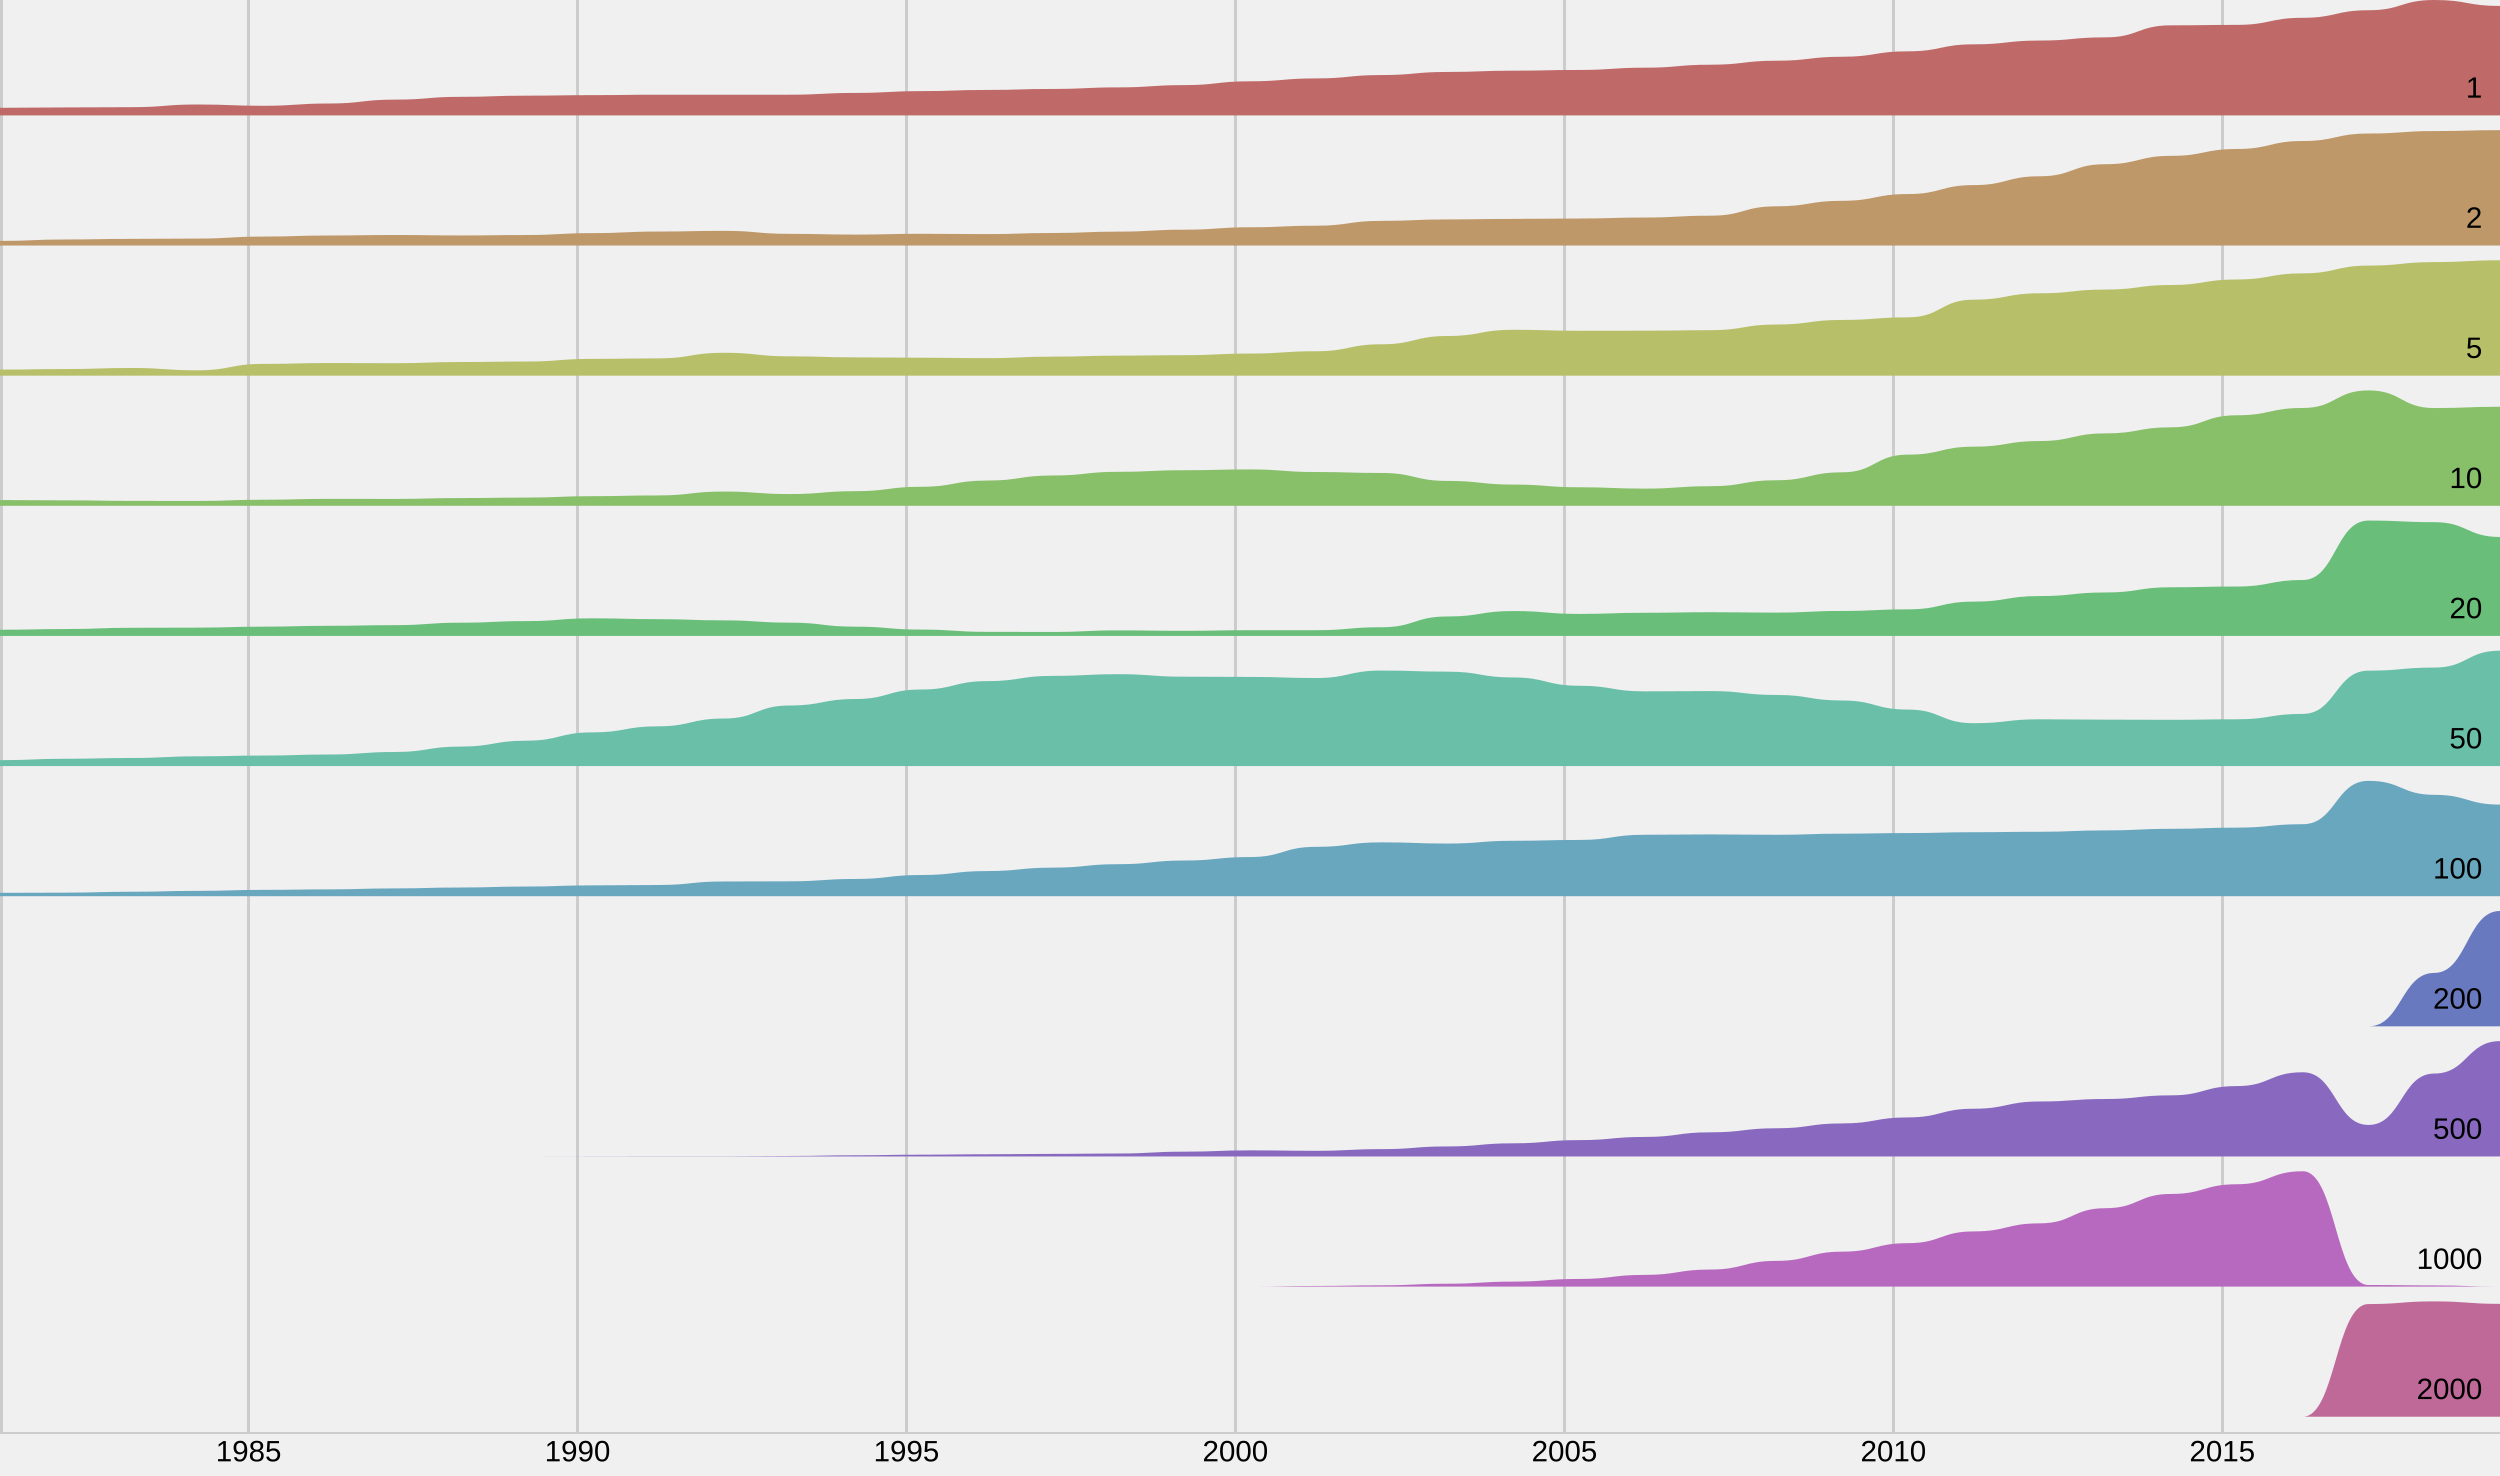
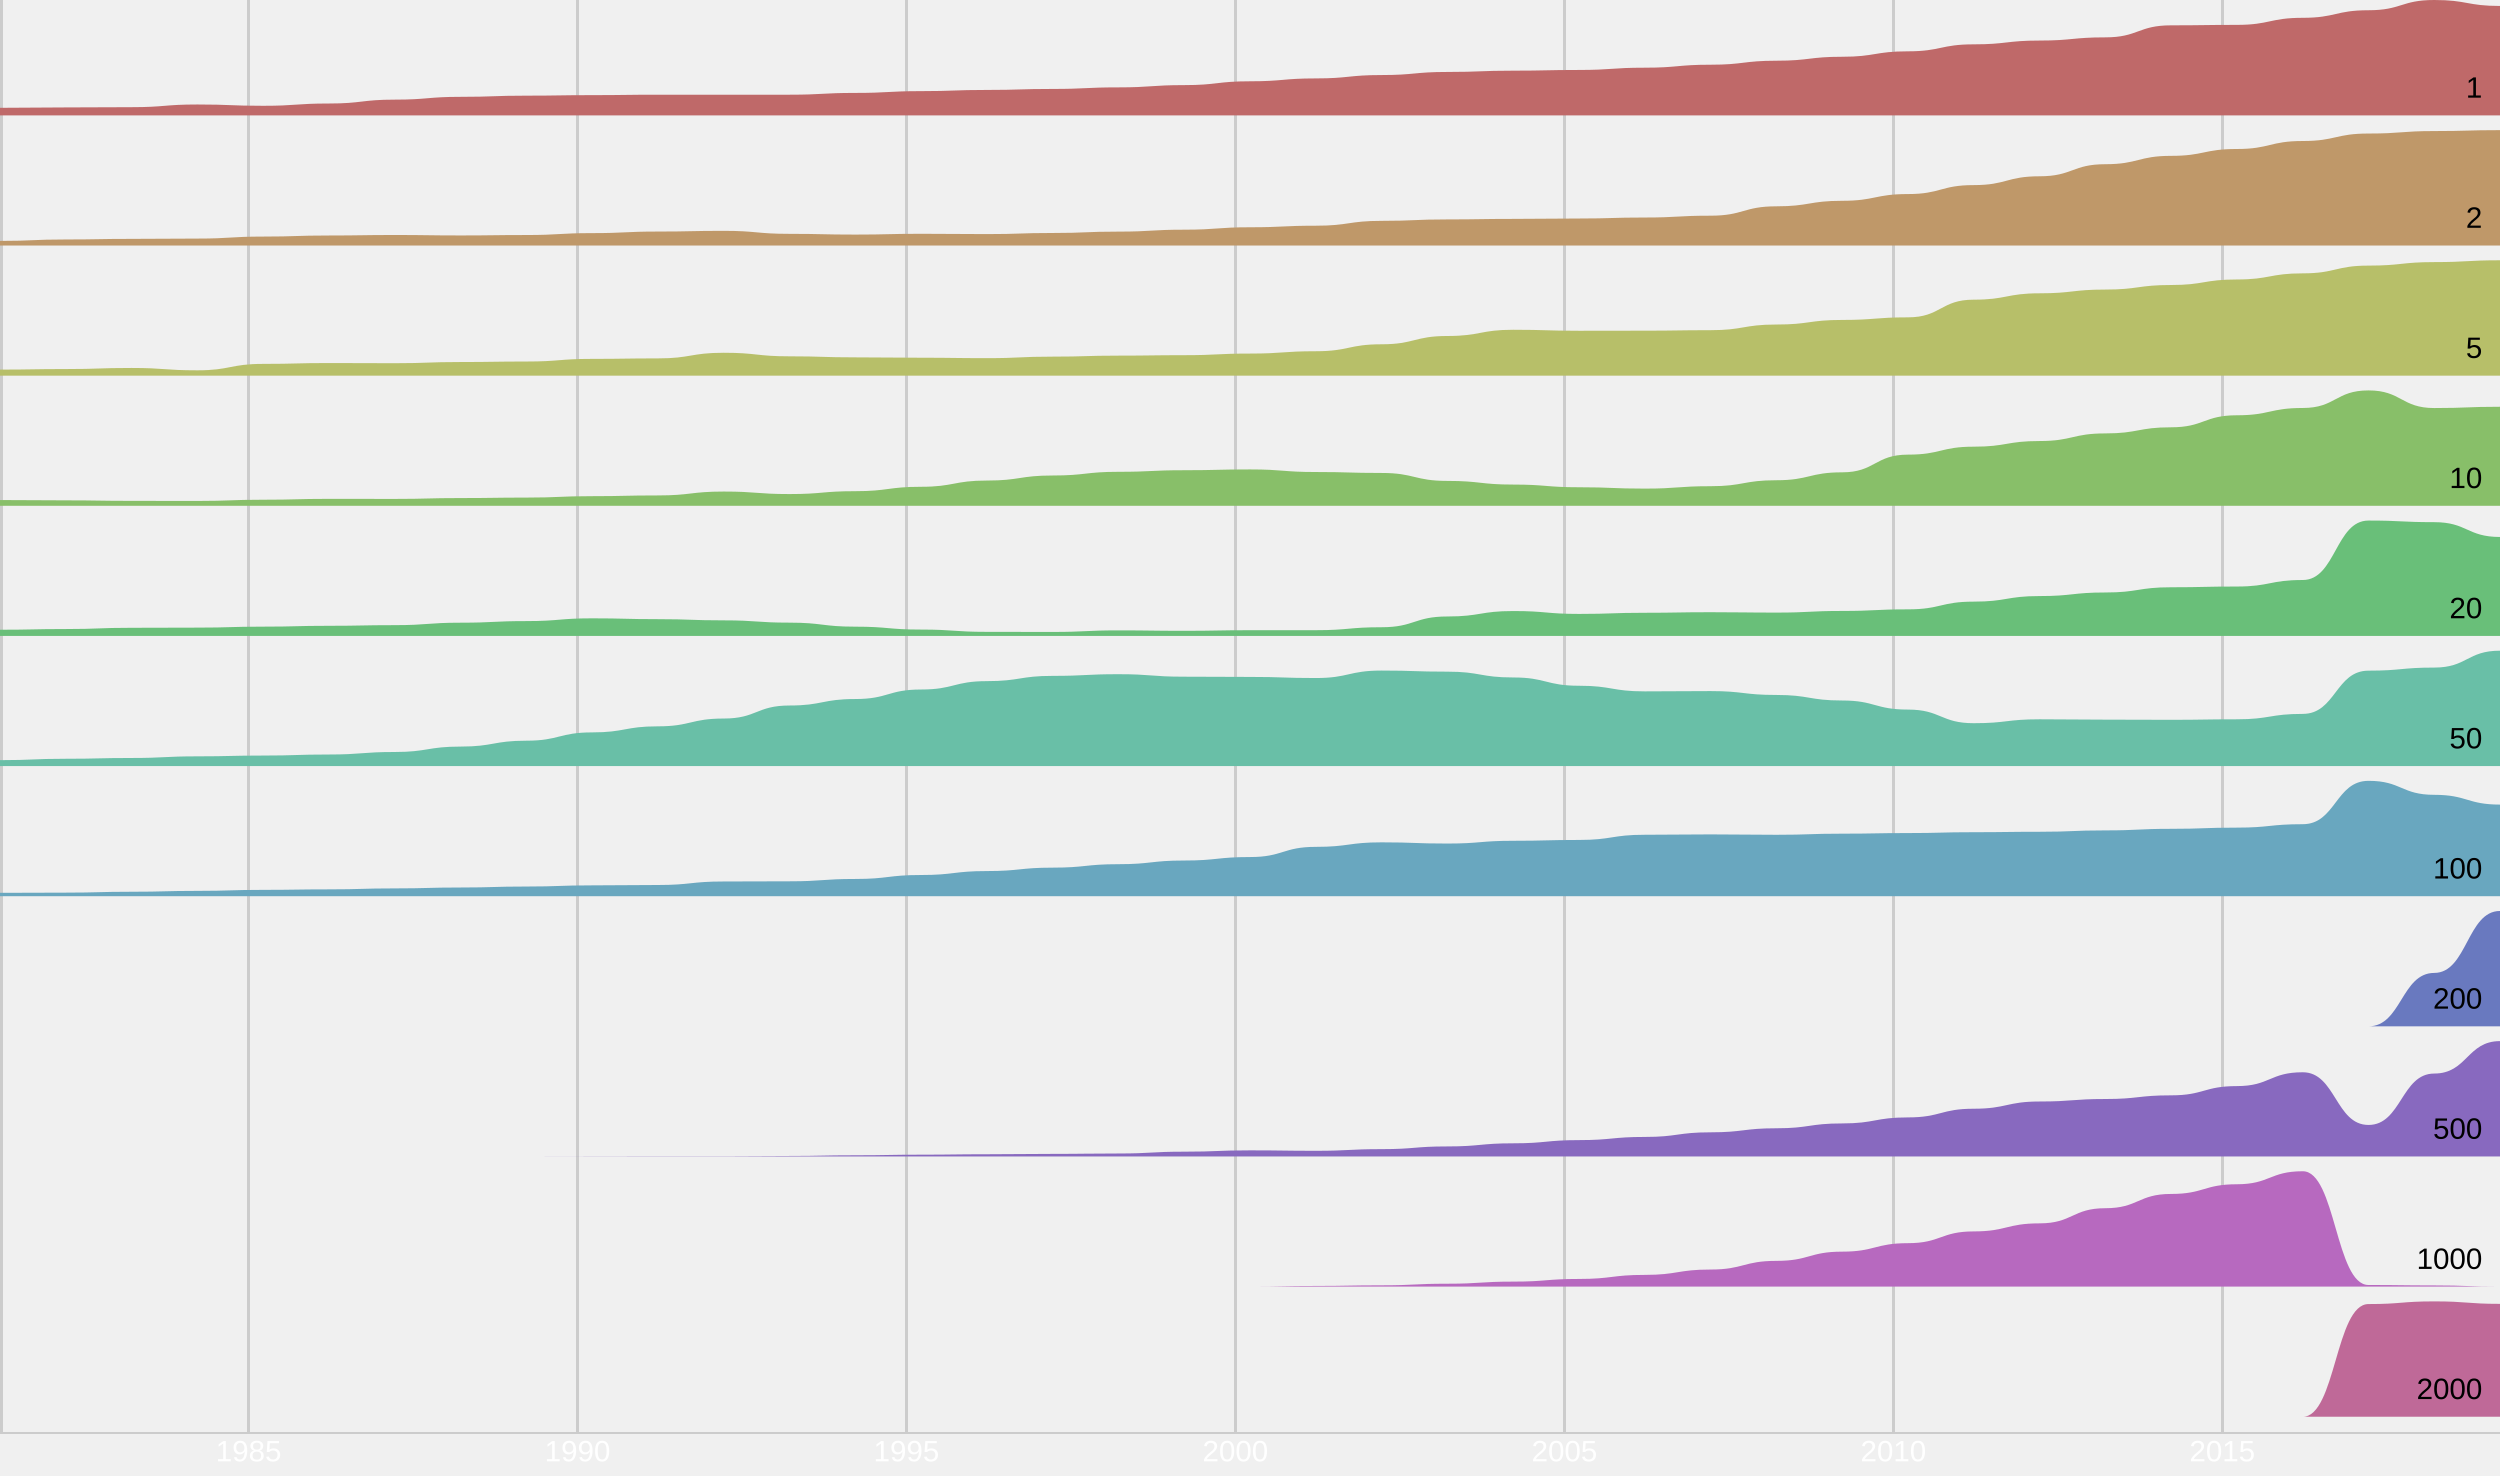
<svg xmlns="http://www.w3.org/2000/svg" width="847" height="500">
  <g class="x axis" transform="translate(0,485)" fill="none" font-size="10" font-family="sans-serif" text-anchor="middle" style="stroke-width: 1px; font-size: 10px; font-family: Arial, Helvetica;">
-     <path class="domain" stroke="#000" d="M0.5,-485V0.5H847.5V-485" style="shape-rendering: crispedges; fill: none; stroke: rgb(204, 204, 204);" />
+     <path class="domain" stroke="#fff" d="M0.5,-485V0.5H847.5V-485" style="shape-rendering: crispedges; fill: none; stroke: rgb(204, 204, 204);" />
    <g class="tick" opacity="1" transform="translate(84.22966,0)">
-       <line stroke="#000" y2="-485" style="shape-rendering: crispedges; fill: none; stroke: rgb(204, 204, 204);" />
-       <text fill="#000" y="3" dy="0.71em">1985</text>
+       <line stroke="#fff" y2="-485" style="shape-rendering: crispedges; fill: none; stroke: rgb(204, 204, 204);" />
+       <text fill="#fff" y="3" dy="0.71em">1985</text>
    </g>
    <g class="tick" opacity="1" transform="translate(195.6658,0)">
-       <line stroke="#000" y2="-485" style="shape-rendering: crispedges; fill: none; stroke: rgb(204, 204, 204);" />
-       <text fill="#000" y="3" dy="0.71em">1990</text>
+       <line stroke="#fff" y2="-485" style="shape-rendering: crispedges; fill: none; stroke: rgb(204, 204, 204);" />
+       <text fill="#fff" y="3" dy="0.71em">1990</text>
    </g>
    <g class="tick" opacity="1" transform="translate(307.1019,0)">
-       <line stroke="#000" y2="-485" style="shape-rendering: crispedges; fill: none; stroke: rgb(204, 204, 204);" />
-       <text fill="#000" y="3" dy="0.71em">1995</text>
+       <line stroke="#fff" y2="-485" style="shape-rendering: crispedges; fill: none; stroke: rgb(204, 204, 204);" />
+       <text fill="#fff" y="3" dy="0.71em">1995</text>
    </g>
    <g class="tick" opacity="1" transform="translate(418.538,0)">
-       <line stroke="#000" y2="-485" style="shape-rendering: crispedges; fill: none; stroke: rgb(204, 204, 204);" />
-       <text fill="#000" y="3" dy="0.71em">2000</text>
+       <line stroke="#fff" y2="-485" style="shape-rendering: crispedges; fill: none; stroke: rgb(204, 204, 204);" />
+       <text fill="#fff" y="3" dy="0.71em">2000</text>
    </g>
    <g class="tick" opacity="1" transform="translate(530.0352,0)">
-       <line stroke="#000" y2="-485" style="shape-rendering: crispedges; fill: none; stroke: rgb(204, 204, 204);" />
-       <text fill="#000" y="3" dy="0.71em">2005</text>
+       <line stroke="#fff" y2="-485" style="shape-rendering: crispedges; fill: none; stroke: rgb(204, 204, 204);" />
+       <text fill="#fff" y="3" dy="0.71em">2005</text>
    </g>
    <g class="tick" opacity="1" transform="translate(641.4713,0)">
-       <line stroke="#000" y2="-485" style="shape-rendering: crispedges; fill: none; stroke: rgb(204, 204, 204);" />
-       <text fill="#000" y="3" dy="0.71em">2010</text>
+       <line stroke="#fff" y2="-485" style="shape-rendering: crispedges; fill: none; stroke: rgb(204, 204, 204);" />
+       <text fill="#fff" y="3" dy="0.71em">2010</text>
    </g>
    <g class="tick" opacity="1" transform="translate(752.9075,0)">
-       <line stroke="#000" y2="-485" style="shape-rendering: crispedges; fill: none; stroke: rgb(204, 204, 204);" />
-       <text fill="#000" y="3" dy="0.71em">2015</text>
+       <line stroke="#fff" y2="-485" style="shape-rendering: crispedges; fill: none; stroke: rgb(204, 204, 204);" />
+       <text fill="#fff" y="3" dy="0.71em">2015</text>
    </g>
  </g>
  <g class="flow" title="1" transform="translate(0,0)">
    <path class="area" d="M0,36.527C11.138,36.527,11.138,36.394,22.275,36.394C33.413,36.394,33.413,36.313,44.55,36.313C55.718,36.313,55.718,35.4,66.886,35.4C78.024,35.4,78.024,35.842,89.161,35.842C100.299,35.842,100.299,35.068,111.436,35.068C122.574,35.068,122.574,33.757,133.711,33.757C144.879,33.757,144.879,32.807,156.047,32.807C167.185,32.807,167.185,32.409,178.322,32.409C189.46,32.409,189.46,32.232,200.597,32.232C211.735,32.232,211.735,32.085,222.872,32.085C234.04,32.085,234.04,32.085,245.208,32.085C256.346,32.085,256.346,32.085,267.483,32.085C278.621,32.085,278.621,31.48,289.758,31.48C300.896,31.48,300.896,30.876,312.033,30.876C323.201,30.876,323.201,30.471,334.369,30.471C345.507,30.471,345.507,30.132,356.644,30.132C367.782,30.132,367.782,29.602,378.919,29.602C390.057,29.602,390.057,28.836,401.194,28.836C412.362,28.836,412.362,27.539,423.531,27.539C434.668,27.539,434.668,26.566,445.806,26.566C456.943,26.566,456.943,25.425,468.081,25.425C479.218,25.425,479.218,24.378,490.356,24.378C501.524,24.378,501.524,23.944,512.692,23.944C523.829,23.944,523.829,23.701,534.967,23.701C546.104,23.701,546.104,22.934,557.242,22.934C568.379,22.934,568.379,21.925,579.517,21.925C590.685,21.925,590.685,20.57,601.853,20.57C612.99,20.57,612.99,19.229,624.128,19.229C635.265,19.229,635.265,17.387,646.403,17.387C657.54,17.387,657.54,15.022,668.678,15.022C679.846,15.022,679.846,13.74,691.014,13.74C702.151,13.74,702.151,12.657,713.289,12.657C724.426,12.657,724.426,8.583,735.564,8.583C746.701,8.583,746.701,8.428,757.839,8.428C769.007,8.428,769.007,6.034,780.175,6.034C791.312,6.034,791.312,3.47,802.45,3.47C813.587,3.47,813.587,0,824.725,0C835.862,0,835.862,2.019,847,2.019L847,39.091C835.862,39.091,835.862,39.091,824.725,39.091C813.587,39.091,813.587,39.091,802.45,39.091C791.312,39.091,791.312,39.091,780.175,39.091C769.007,39.091,769.007,39.091,757.839,39.091C746.701,39.091,746.701,39.091,735.564,39.091C724.426,39.091,724.426,39.091,713.289,39.091C702.151,39.091,702.151,39.091,691.014,39.091C679.846,39.091,679.846,39.091,668.678,39.091C657.54,39.091,657.54,39.091,646.403,39.091C635.265,39.091,635.265,39.091,624.128,39.091C612.99,39.091,612.99,39.091,601.853,39.091C590.685,39.091,590.685,39.091,579.517,39.091C568.379,39.091,568.379,39.091,557.242,39.091C546.104,39.091,546.104,39.091,534.967,39.091C523.829,39.091,523.829,39.091,512.692,39.091C501.524,39.091,501.524,39.091,490.356,39.091C479.218,39.091,479.218,39.091,468.081,39.091C456.943,39.091,456.943,39.091,445.806,39.091C434.668,39.091,434.668,39.091,423.531,39.091C412.362,39.091,412.362,39.091,401.194,39.091C390.057,39.091,390.057,39.091,378.919,39.091C367.782,39.091,367.782,39.091,356.644,39.091C345.507,39.091,345.507,39.091,334.369,39.091C323.201,39.091,323.201,39.091,312.033,39.091C300.896,39.091,300.896,39.091,289.758,39.091C278.621,39.091,278.621,39.091,267.483,39.091C256.346,39.091,256.346,39.091,245.208,39.091C234.04,39.091,234.04,39.091,222.872,39.091C211.735,39.091,211.735,39.091,200.597,39.091C189.46,39.091,189.46,39.091,178.322,39.091C167.185,39.091,167.185,39.091,156.047,39.091C144.879,39.091,144.879,39.091,133.711,39.091C122.574,39.091,122.574,39.091,111.436,39.091C100.299,39.091,100.299,39.091,89.161,39.091C78.024,39.091,78.024,39.091,66.886,39.091C55.718,39.091,55.718,39.091,44.55,39.091C33.413,39.091,33.413,39.091,22.275,39.091C11.138,39.091,11.138,39.091,0,39.091Z" style="fill: rgb(191, 105, 105);" />
    <text x="841" y="33.091" style="font-size: 10px; fill: black; font-family: Arial, Helvetica; text-anchor: end;">1</text>
  </g>
  <g class="flow" title="2" transform="translate(0,44.09091)">
    <path class="area" d="M0,37.529C11.138,37.529,11.138,37.043,22.275,37.043C33.413,37.043,33.413,36.84,44.55,36.84C55.718,36.84,55.718,36.74,66.886,36.74C78.024,36.74,78.024,36.061,89.161,36.061C100.299,36.061,100.299,35.696,111.436,35.696C122.574,35.696,122.574,35.523,133.711,35.523C144.879,35.523,144.879,35.68,156.047,35.68C167.185,35.68,167.185,35.534,178.322,35.534C189.46,35.534,189.46,34.891,200.597,34.891C211.735,34.891,211.735,34.359,222.872,34.359C234.04,34.359,234.04,34.118,245.208,34.118C256.346,34.118,256.346,35.137,267.483,35.137C278.621,35.137,278.621,35.388,289.758,35.388C300.896,35.388,300.896,35.116,312.033,35.116C323.201,35.116,323.201,35.22,334.369,35.22C345.507,35.22,345.507,34.844,356.644,34.844C367.782,34.844,367.782,34.38,378.919,34.38C390.057,34.38,390.057,33.727,401.194,33.727C412.362,33.727,412.362,32.907,423.531,32.907C434.668,32.907,434.668,32.379,445.806,32.379C456.943,32.379,456.943,30.734,468.081,30.734C479.218,30.734,479.218,30.248,490.356,30.248C501.524,30.248,501.524,30.07,512.692,30.07C523.829,30.07,523.829,29.94,534.967,29.94C546.104,29.94,546.104,29.605,557.242,29.605C568.379,29.605,568.379,28.984,579.517,28.984C590.685,28.984,590.685,25.808,601.853,25.808C612.99,25.808,612.99,23.938,624.128,23.938C635.265,23.938,635.265,21.656,646.403,21.656C657.54,21.656,657.54,18.621,668.678,18.621C679.846,18.621,679.846,15.633,691.014,15.633C702.151,15.633,702.151,11.543,713.289,11.543C724.426,11.543,724.426,8.712,735.564,8.712C746.701,8.712,746.701,6.388,757.839,6.388C769.007,6.388,769.007,3.682,780.175,3.682C791.312,3.682,791.312,1.149,802.45,1.149C813.587,1.149,813.587,0.313,824.725,0.313C835.862,0.313,835.862,0,847,0L847,39.091C835.862,39.091,835.862,39.091,824.725,39.091C813.587,39.091,813.587,39.091,802.45,39.091C791.312,39.091,791.312,39.091,780.175,39.091C769.007,39.091,769.007,39.091,757.839,39.091C746.701,39.091,746.701,39.091,735.564,39.091C724.426,39.091,724.426,39.091,713.289,39.091C702.151,39.091,702.151,39.091,691.014,39.091C679.846,39.091,679.846,39.091,668.678,39.091C657.54,39.091,657.54,39.091,646.403,39.091C635.265,39.091,635.265,39.091,624.128,39.091C612.99,39.091,612.99,39.091,601.853,39.091C590.685,39.091,590.685,39.091,579.517,39.091C568.379,39.091,568.379,39.091,557.242,39.091C546.104,39.091,546.104,39.091,534.967,39.091C523.829,39.091,523.829,39.091,512.692,39.091C501.524,39.091,501.524,39.091,490.356,39.091C479.218,39.091,479.218,39.091,468.081,39.091C456.943,39.091,456.943,39.091,445.806,39.091C434.668,39.091,434.668,39.091,423.531,39.091C412.362,39.091,412.362,39.091,401.194,39.091C390.057,39.091,390.057,39.091,378.919,39.091C367.782,39.091,367.782,39.091,356.644,39.091C345.507,39.091,345.507,39.091,334.369,39.091C323.201,39.091,323.201,39.091,312.033,39.091C300.896,39.091,300.896,39.091,289.758,39.091C278.621,39.091,278.621,39.091,267.483,39.091C256.346,39.091,256.346,39.091,245.208,39.091C234.04,39.091,234.04,39.091,222.872,39.091C211.735,39.091,211.735,39.091,200.597,39.091C189.46,39.091,189.46,39.091,178.322,39.091C167.185,39.091,167.185,39.091,156.047,39.091C144.879,39.091,144.879,39.091,133.711,39.091C122.574,39.091,122.574,39.091,111.436,39.091C100.299,39.091,100.299,39.091,89.161,39.091C78.024,39.091,78.024,39.091,66.886,39.091C55.718,39.091,55.718,39.091,44.55,39.091C33.413,39.091,33.413,39.091,22.275,39.091C11.138,39.091,11.138,39.091,0,39.091Z" style="fill: rgb(191, 152, 105);" />
    <text x="841" y="33.091" style="font-size: 10px; fill: black; font-family: Arial, Helvetica; text-anchor: end;">2</text>
  </g>
  <g class="flow" title="5" transform="translate(0,88.18182)">
    <path class="area" d="M0,37.042C11.138,37.042,11.138,36.854,22.275,36.854C33.413,36.854,33.413,36.483,44.55,36.483C55.718,36.483,55.718,37.281,66.886,37.281C78.024,37.281,78.024,35.103,89.161,35.103C100.299,35.103,100.299,34.815,111.436,34.815C122.574,34.815,122.574,34.876,133.711,34.876C144.879,34.876,144.879,34.472,156.047,34.472C167.185,34.472,167.185,34.301,178.322,34.301C189.46,34.301,189.46,33.406,200.597,33.406C211.735,33.406,211.735,33.241,222.872,33.241C234.04,33.241,234.04,31.334,245.208,31.334C256.346,31.334,256.346,32.54,267.483,32.54C278.621,32.54,278.621,32.892,289.758,32.892C300.896,32.892,300.896,33.015,312.033,33.015C323.201,33.015,323.201,33.163,334.369,33.163C345.507,33.163,345.507,32.646,356.644,32.646C367.782,32.646,367.782,32.307,378.919,32.307C390.057,32.307,390.057,32.155,401.194,32.155C412.362,32.155,412.362,31.606,423.531,31.606C434.668,31.606,434.668,30.817,445.806,30.817C456.943,30.817,456.943,28.461,468.081,28.461C479.218,28.461,479.218,25.652,490.356,25.652C501.524,25.652,501.524,23.542,512.692,23.542C523.829,23.542,523.829,23.884,534.967,23.884C546.104,23.884,546.104,23.852,557.242,23.852C568.379,23.852,568.379,23.684,579.517,23.684C590.685,23.684,590.685,21.767,601.853,21.767C612.99,21.767,612.99,20.213,624.128,20.213C635.265,20.213,635.265,19.334,646.403,19.334C657.54,19.334,657.54,13.348,668.678,13.348C679.846,13.348,679.846,11.189,691.014,11.189C702.151,11.189,702.151,9.922,713.289,9.922C724.426,9.922,724.426,8.377,735.564,8.377C746.701,8.377,746.701,6.506,757.839,6.506C769.007,6.506,769.007,4.428,780.175,4.428C791.312,4.428,791.312,1.807,802.45,1.807C813.587,1.807,813.587,0.617,824.725,0.617C835.862,0.617,835.862,0,847,0L847,39.091C835.862,39.091,835.862,39.091,824.725,39.091C813.587,39.091,813.587,39.091,802.45,39.091C791.312,39.091,791.312,39.091,780.175,39.091C769.007,39.091,769.007,39.091,757.839,39.091C746.701,39.091,746.701,39.091,735.564,39.091C724.426,39.091,724.426,39.091,713.289,39.091C702.151,39.091,702.151,39.091,691.014,39.091C679.846,39.091,679.846,39.091,668.678,39.091C657.54,39.091,657.54,39.091,646.403,39.091C635.265,39.091,635.265,39.091,624.128,39.091C612.99,39.091,612.99,39.091,601.853,39.091C590.685,39.091,590.685,39.091,579.517,39.091C568.379,39.091,568.379,39.091,557.242,39.091C546.104,39.091,546.104,39.091,534.967,39.091C523.829,39.091,523.829,39.091,512.692,39.091C501.524,39.091,501.524,39.091,490.356,39.091C479.218,39.091,479.218,39.091,468.081,39.091C456.943,39.091,456.943,39.091,445.806,39.091C434.668,39.091,434.668,39.091,423.531,39.091C412.362,39.091,412.362,39.091,401.194,39.091C390.057,39.091,390.057,39.091,378.919,39.091C367.782,39.091,367.782,39.091,356.644,39.091C345.507,39.091,345.507,39.091,334.369,39.091C323.201,39.091,323.201,39.091,312.033,39.091C300.896,39.091,300.896,39.091,289.758,39.091C278.621,39.091,278.621,39.091,267.483,39.091C256.346,39.091,256.346,39.091,245.208,39.091C234.04,39.091,234.04,39.091,222.872,39.091C211.735,39.091,211.735,39.091,200.597,39.091C189.46,39.091,189.46,39.091,178.322,39.091C167.185,39.091,167.185,39.091,156.047,39.091C144.879,39.091,144.879,39.091,133.711,39.091C122.574,39.091,122.574,39.091,111.436,39.091C100.299,39.091,100.299,39.091,89.161,39.091C78.024,39.091,78.024,39.091,66.886,39.091C55.718,39.091,55.718,39.091,44.55,39.091C33.413,39.091,33.413,39.091,22.275,39.091C11.138,39.091,11.138,39.091,0,39.091Z" style="fill: rgb(183, 191, 105);" />
    <text x="841" y="33.091" style="font-size: 10px; fill: black; font-family: Arial, Helvetica; text-anchor: end;">5</text>
  </g>
  <g class="flow" title="10" transform="translate(0,132.2727)">
    <path class="area" d="M0,37.145C11.138,37.145,11.138,37.244,22.275,37.244C33.413,37.244,33.413,37.423,44.55,37.423C55.718,37.423,55.718,37.449,66.886,37.449C78.024,37.449,78.024,37.034,89.161,37.034C100.299,37.034,100.299,36.738,111.436,36.738C122.574,36.738,122.574,36.762,133.711,36.762C144.879,36.762,144.879,36.47,156.047,36.47C167.185,36.47,167.185,36.311,178.322,36.311C189.46,36.311,189.46,35.83,200.597,35.83C211.735,35.83,211.735,35.579,222.872,35.579C234.04,35.579,234.04,34.265,245.208,34.265C256.346,34.265,256.346,35.115,267.483,35.115C278.621,35.115,278.621,34.142,289.758,34.142C300.896,34.142,300.896,32.649,312.033,32.649C323.201,32.649,323.201,30.538,334.369,30.538C345.507,30.538,345.507,28.827,356.644,28.827C367.782,28.827,367.782,27.575,378.919,27.575C390.057,27.575,390.057,27.039,401.194,27.039C412.362,27.039,412.362,26.768,423.531,26.768C434.668,26.768,434.668,27.646,445.806,27.646C456.943,27.646,456.943,27.968,468.081,27.968C479.218,27.968,479.218,30.659,490.356,30.659C501.524,30.659,501.524,31.9,512.692,31.9C523.829,31.9,523.829,32.81,534.967,32.81C546.104,32.81,546.104,33.27,557.242,33.27C568.379,33.27,568.379,32.453,579.517,32.453C590.685,32.453,590.685,30.432,601.853,30.432C612.99,30.432,612.99,27.751,624.128,27.751C635.265,27.751,635.265,21.755,646.403,21.755C657.54,21.755,657.54,19.062,668.678,19.062C679.846,19.062,679.846,17.148,691.014,17.148C702.151,17.148,702.151,14.565,713.289,14.565C724.426,14.565,724.426,12.496,735.564,12.496C746.701,12.496,746.701,8.423,757.839,8.423C769.007,8.423,769.007,5.952,780.175,5.952C791.312,5.952,791.312,0,802.45,0C813.587,0,813.587,5.974,824.725,5.974C835.862,5.974,835.862,5.537,847,5.537L847,39.091C835.862,39.091,835.862,39.091,824.725,39.091C813.587,39.091,813.587,39.091,802.45,39.091C791.312,39.091,791.312,39.091,780.175,39.091C769.007,39.091,769.007,39.091,757.839,39.091C746.701,39.091,746.701,39.091,735.564,39.091C724.426,39.091,724.426,39.091,713.289,39.091C702.151,39.091,702.151,39.091,691.014,39.091C679.846,39.091,679.846,39.091,668.678,39.091C657.54,39.091,657.54,39.091,646.403,39.091C635.265,39.091,635.265,39.091,624.128,39.091C612.99,39.091,612.99,39.091,601.853,39.091C590.685,39.091,590.685,39.091,579.517,39.091C568.379,39.091,568.379,39.091,557.242,39.091C546.104,39.091,546.104,39.091,534.967,39.091C523.829,39.091,523.829,39.091,512.692,39.091C501.524,39.091,501.524,39.091,490.356,39.091C479.218,39.091,479.218,39.091,468.081,39.091C456.943,39.091,456.943,39.091,445.806,39.091C434.668,39.091,434.668,39.091,423.531,39.091C412.362,39.091,412.362,39.091,401.194,39.091C390.057,39.091,390.057,39.091,378.919,39.091C367.782,39.091,367.782,39.091,356.644,39.091C345.507,39.091,345.507,39.091,334.369,39.091C323.201,39.091,323.201,39.091,312.033,39.091C300.896,39.091,300.896,39.091,289.758,39.091C278.621,39.091,278.621,39.091,267.483,39.091C256.346,39.091,256.346,39.091,245.208,39.091C234.04,39.091,234.04,39.091,222.872,39.091C211.735,39.091,211.735,39.091,200.597,39.091C189.46,39.091,189.46,39.091,178.322,39.091C167.185,39.091,167.185,39.091,156.047,39.091C144.879,39.091,144.879,39.091,133.711,39.091C122.574,39.091,122.574,39.091,111.436,39.091C100.299,39.091,100.299,39.091,89.161,39.091C78.024,39.091,78.024,39.091,66.886,39.091C55.718,39.091,55.718,39.091,44.55,39.091C33.413,39.091,33.413,39.091,22.275,39.091C11.138,39.091,11.138,39.091,0,39.091Z" style="fill: rgb(136, 191, 105);" />
    <text x="841" y="33.091" style="font-size: 10px; fill: black; font-family: Arial, Helvetica; text-anchor: end;">10</text>
  </g>
  <g class="flow" title="20" transform="translate(0,176.3636)">
    <path class="area" d="M0,36.993C11.138,36.993,11.138,36.755,22.275,36.755C33.413,36.755,33.413,36.333,44.55,36.333C55.718,36.333,55.718,36.276,66.886,36.276C78.024,36.276,78.024,35.943,89.161,35.943C100.299,35.943,100.299,35.658,111.436,35.658C122.574,35.658,122.574,35.437,133.711,35.437C144.879,35.437,144.879,34.606,156.047,34.606C167.185,34.606,167.185,34.063,178.322,34.063C189.46,34.063,189.46,33.126,200.597,33.126C211.735,33.126,211.735,33.411,222.872,33.411C234.04,33.411,234.04,33.813,245.208,33.813C256.346,33.813,256.346,34.588,267.483,34.588C278.621,34.588,278.621,35.952,289.758,35.952C300.896,35.952,300.896,36.936,312.033,36.936C323.201,36.936,323.201,37.709,334.369,37.709C345.507,37.709,345.507,37.738,356.644,37.738C367.782,37.738,367.782,37.207,378.919,37.207C390.057,37.207,390.057,37.361,401.194,37.361C412.362,37.361,412.362,37.147,423.531,37.147C434.668,37.147,434.668,37.144,445.806,37.144C456.943,37.144,456.943,36.145,468.081,36.145C479.218,36.145,479.218,32.5,490.356,32.5C501.524,32.5,501.524,30.657,512.692,30.657C523.829,30.657,523.829,31.633,534.967,31.633C546.104,31.633,546.104,31.246,557.242,31.246C568.379,31.246,568.379,31.051,579.517,31.051C590.685,31.051,590.685,31.186,601.853,31.186C612.99,31.186,612.99,30.626,624.128,30.626C635.265,30.626,635.265,30.084,646.403,30.084C657.54,30.084,657.54,27.469,668.678,27.469C679.846,27.469,679.846,25.583,691.014,25.583C702.151,25.583,702.151,24.37,713.289,24.37C724.426,24.37,724.426,22.602,735.564,22.602C746.701,22.602,746.701,22.352,757.839,22.352C769.007,22.352,769.007,20.143,780.175,20.143C791.312,20.143,791.312,0,802.45,0C813.587,0,813.587,0.545,824.725,0.545C835.862,0.545,835.862,5.561,847,5.561L847,39.091C835.862,39.091,835.862,39.091,824.725,39.091C813.587,39.091,813.587,39.091,802.45,39.091C791.312,39.091,791.312,39.091,780.175,39.091C769.007,39.091,769.007,39.091,757.839,39.091C746.701,39.091,746.701,39.091,735.564,39.091C724.426,39.091,724.426,39.091,713.289,39.091C702.151,39.091,702.151,39.091,691.014,39.091C679.846,39.091,679.846,39.091,668.678,39.091C657.54,39.091,657.54,39.091,646.403,39.091C635.265,39.091,635.265,39.091,624.128,39.091C612.99,39.091,612.99,39.091,601.853,39.091C590.685,39.091,590.685,39.091,579.517,39.091C568.379,39.091,568.379,39.091,557.242,39.091C546.104,39.091,546.104,39.091,534.967,39.091C523.829,39.091,523.829,39.091,512.692,39.091C501.524,39.091,501.524,39.091,490.356,39.091C479.218,39.091,479.218,39.091,468.081,39.091C456.943,39.091,456.943,39.091,445.806,39.091C434.668,39.091,434.668,39.091,423.531,39.091C412.362,39.091,412.362,39.091,401.194,39.091C390.057,39.091,390.057,39.091,378.919,39.091C367.782,39.091,367.782,39.091,356.644,39.091C345.507,39.091,345.507,39.091,334.369,39.091C323.201,39.091,323.201,39.091,312.033,39.091C300.896,39.091,300.896,39.091,289.758,39.091C278.621,39.091,278.621,39.091,267.483,39.091C256.346,39.091,256.346,39.091,245.208,39.091C234.04,39.091,234.04,39.091,222.872,39.091C211.735,39.091,211.735,39.091,200.597,39.091C189.46,39.091,189.46,39.091,178.322,39.091C167.185,39.091,167.185,39.091,156.047,39.091C144.879,39.091,144.879,39.091,133.711,39.091C122.574,39.091,122.574,39.091,111.436,39.091C100.299,39.091,100.299,39.091,89.161,39.091C78.024,39.091,78.024,39.091,66.886,39.091C55.718,39.091,55.718,39.091,44.55,39.091C33.413,39.091,33.413,39.091,22.275,39.091C11.138,39.091,11.138,39.091,0,39.091Z" style="fill: rgb(105, 191, 121);" />
    <text x="841" y="33.091" style="font-size: 10px; fill: black; font-family: Arial, Helvetica; text-anchor: end;">20</text>
  </g>
  <g class="flow" title="50" transform="translate(0,220.4545)">
    <path class="area" d="M0,37.086C11.138,37.086,11.138,36.615,22.275,36.615C33.413,36.615,33.413,36.349,44.55,36.349C55.718,36.349,55.718,35.795,66.886,35.795C78.024,35.795,78.024,35.528,89.161,35.528C100.299,35.528,100.299,35.173,111.436,35.173C122.574,35.173,122.574,34.322,133.711,34.322C144.879,34.322,144.879,32.486,156.047,32.486C167.185,32.486,167.185,30.493,178.322,30.493C189.46,30.493,189.46,27.681,200.597,27.681C211.735,27.681,211.735,25.628,222.872,25.628C234.04,25.628,234.04,22.985,245.208,22.985C256.346,22.985,256.346,18.57,267.483,18.57C278.621,18.57,278.621,16.376,289.758,16.376C300.896,16.376,300.896,13.152,312.033,13.152C323.201,13.152,323.201,10.315,334.369,10.315C345.507,10.315,345.507,8.53,356.644,8.53C367.782,8.53,367.782,7.964,378.919,7.964C390.057,7.964,390.057,8.809,401.194,8.809C412.362,8.809,412.362,8.887,423.531,8.887C434.668,8.887,434.668,9.261,445.806,9.261C456.943,9.261,456.943,6.732,468.081,6.732C479.218,6.732,479.218,7.104,490.356,7.104C501.524,7.104,501.524,9.071,512.692,9.071C523.829,9.071,523.829,11.876,534.967,11.876C546.104,11.876,546.104,13.784,557.242,13.784C568.379,13.784,568.379,13.685,579.517,13.685C590.685,13.685,590.685,14.997,601.853,14.997C612.99,14.997,612.99,16.876,624.128,16.876C635.265,16.876,635.265,19.951,646.403,19.951C657.54,19.951,657.54,24.566,668.678,24.566C679.846,24.566,679.846,23.241,691.014,23.241C702.151,23.241,702.151,23.362,713.289,23.362C724.426,23.362,724.426,23.419,735.564,23.419C746.701,23.419,746.701,23.243,757.839,23.243C769.007,23.243,769.007,21.412,780.175,21.412C791.312,21.412,791.312,6.765,802.45,6.765C813.587,6.765,813.587,5.719,824.725,5.719C835.862,5.719,835.862,0,847,0L847,39.091C835.862,39.091,835.862,39.091,824.725,39.091C813.587,39.091,813.587,39.091,802.45,39.091C791.312,39.091,791.312,39.091,780.175,39.091C769.007,39.091,769.007,39.091,757.839,39.091C746.701,39.091,746.701,39.091,735.564,39.091C724.426,39.091,724.426,39.091,713.289,39.091C702.151,39.091,702.151,39.091,691.014,39.091C679.846,39.091,679.846,39.091,668.678,39.091C657.54,39.091,657.54,39.091,646.403,39.091C635.265,39.091,635.265,39.091,624.128,39.091C612.99,39.091,612.99,39.091,601.853,39.091C590.685,39.091,590.685,39.091,579.517,39.091C568.379,39.091,568.379,39.091,557.242,39.091C546.104,39.091,546.104,39.091,534.967,39.091C523.829,39.091,523.829,39.091,512.692,39.091C501.524,39.091,501.524,39.091,490.356,39.091C479.218,39.091,479.218,39.091,468.081,39.091C456.943,39.091,456.943,39.091,445.806,39.091C434.668,39.091,434.668,39.091,423.531,39.091C412.362,39.091,412.362,39.091,401.194,39.091C390.057,39.091,390.057,39.091,378.919,39.091C367.782,39.091,367.782,39.091,356.644,39.091C345.507,39.091,345.507,39.091,334.369,39.091C323.201,39.091,323.201,39.091,312.033,39.091C300.896,39.091,300.896,39.091,289.758,39.091C278.621,39.091,278.621,39.091,267.483,39.091C256.346,39.091,256.346,39.091,245.208,39.091C234.04,39.091,234.04,39.091,222.872,39.091C211.735,39.091,211.735,39.091,200.597,39.091C189.46,39.091,189.46,39.091,178.322,39.091C167.185,39.091,167.185,39.091,156.047,39.091C144.879,39.091,144.879,39.091,133.711,39.091C122.574,39.091,122.574,39.091,111.436,39.091C100.299,39.091,100.299,39.091,89.161,39.091C78.024,39.091,78.024,39.091,66.886,39.091C55.718,39.091,55.718,39.091,44.55,39.091C33.413,39.091,33.413,39.091,22.275,39.091C11.138,39.091,11.138,39.091,0,39.091Z" style="fill: rgb(105, 191, 167);" />
    <text x="841" y="33.091" style="font-size: 10px; fill: black; font-family: Arial, Helvetica; text-anchor: end;">50</text>
  </g>
  <g class="flow" title="100" transform="translate(0,264.5455)">
    <path class="area" d="M0,37.946C11.138,37.946,11.138,37.88,22.275,37.88C33.413,37.88,33.413,37.579,44.55,37.579C55.718,37.579,55.718,37.283,66.886,37.283C78.024,37.283,78.024,36.941,89.161,36.941C100.299,36.941,100.299,36.769,111.436,36.769C122.574,36.769,122.574,36.444,133.711,36.444C144.879,36.444,144.879,36.141,156.047,36.141C167.185,36.141,167.185,35.811,178.322,35.811C189.46,35.811,189.46,35.414,200.597,35.414C211.735,35.414,211.735,35.292,222.872,35.292C234.04,35.292,234.04,34.102,245.208,34.102C256.346,34.102,256.346,34.04,267.483,34.04C278.621,34.04,278.621,33.248,289.758,33.248C300.896,33.248,300.896,31.907,312.033,31.907C323.201,31.907,323.201,30.57,334.369,30.57C345.507,30.57,345.507,29.411,356.644,29.411C367.782,29.411,367.782,28.242,378.919,28.242C390.057,28.242,390.057,26.999,401.194,26.999C412.362,26.999,412.362,25.819,423.531,25.819C434.668,25.819,434.668,22.369,445.806,22.369C456.943,22.369,456.943,20.838,468.081,20.838C479.218,20.838,479.218,21.249,490.356,21.249C501.524,21.249,501.524,20.312,512.692,20.312C523.829,20.312,523.829,20.028,534.967,20.028C546.104,20.028,546.104,18.272,557.242,18.272C568.379,18.272,568.379,18.147,579.517,18.147C590.685,18.147,590.685,18.281,601.853,18.281C612.99,18.281,612.99,17.902,624.128,17.902C635.265,17.902,635.265,17.696,646.403,17.696C657.54,17.696,657.54,17.405,668.678,17.405C679.846,17.405,679.846,17.259,691.014,17.259C702.151,17.259,702.151,16.792,713.289,16.792C724.426,16.792,724.426,16.26,735.564,16.26C746.701,16.26,746.701,15.855,757.839,15.855C769.007,15.855,769.007,14.693,780.175,14.693C791.312,14.693,791.312,0,802.45,0C813.587,0,813.587,4.74,824.725,4.74C835.862,4.74,835.862,8.051,847,8.051L847,39.091C835.862,39.091,835.862,39.091,824.725,39.091C813.587,39.091,813.587,39.091,802.45,39.091C791.312,39.091,791.312,39.091,780.175,39.091C769.007,39.091,769.007,39.091,757.839,39.091C746.701,39.091,746.701,39.091,735.564,39.091C724.426,39.091,724.426,39.091,713.289,39.091C702.151,39.091,702.151,39.091,691.014,39.091C679.846,39.091,679.846,39.091,668.678,39.091C657.54,39.091,657.54,39.091,646.403,39.091C635.265,39.091,635.265,39.091,624.128,39.091C612.99,39.091,612.99,39.091,601.853,39.091C590.685,39.091,590.685,39.091,579.517,39.091C568.379,39.091,568.379,39.091,557.242,39.091C546.104,39.091,546.104,39.091,534.967,39.091C523.829,39.091,523.829,39.091,512.692,39.091C501.524,39.091,501.524,39.091,490.356,39.091C479.218,39.091,479.218,39.091,468.081,39.091C456.943,39.091,456.943,39.091,445.806,39.091C434.668,39.091,434.668,39.091,423.531,39.091C412.362,39.091,412.362,39.091,401.194,39.091C390.057,39.091,390.057,39.091,378.919,39.091C367.782,39.091,367.782,39.091,356.644,39.091C345.507,39.091,345.507,39.091,334.369,39.091C323.201,39.091,323.201,39.091,312.033,39.091C300.896,39.091,300.896,39.091,289.758,39.091C278.621,39.091,278.621,39.091,267.483,39.091C256.346,39.091,256.346,39.091,245.208,39.091C234.04,39.091,234.04,39.091,222.872,39.091C211.735,39.091,211.735,39.091,200.597,39.091C189.46,39.091,189.46,39.091,178.322,39.091C167.185,39.091,167.185,39.091,156.047,39.091C144.879,39.091,144.879,39.091,133.711,39.091C122.574,39.091,122.574,39.091,111.436,39.091C100.299,39.091,100.299,39.091,89.161,39.091C78.024,39.091,78.024,39.091,66.886,39.091C55.718,39.091,55.718,39.091,44.55,39.091C33.413,39.091,33.413,39.091,22.275,39.091C11.138,39.091,11.138,39.091,0,39.091Z" style="fill: rgb(105, 167, 191);" />
    <text x="841" y="33.091" style="font-size: 10px; fill: black; font-family: Arial, Helvetica; text-anchor: end;">100</text>
  </g>
  <g class="flow" title="200" transform="translate(0,308.6364)">
    <path class="area" d="M0,39.091C11.138,39.091,11.138,39.091,22.275,39.091C33.413,39.091,33.413,39.091,44.55,39.091C55.718,39.091,55.718,39.091,66.886,39.091C78.024,39.091,78.024,39.091,89.161,39.091C100.299,39.091,100.299,39.091,111.436,39.091C122.574,39.091,122.574,39.091,133.711,39.091C144.879,39.091,144.879,39.091,156.047,39.091C167.185,39.091,167.185,39.091,178.322,39.091C189.46,39.091,189.46,39.091,200.597,39.091C211.735,39.091,211.735,39.091,222.872,39.091C234.04,39.091,234.04,39.091,245.208,39.091C256.346,39.091,256.346,39.091,267.483,39.091C278.621,39.091,278.621,39.091,289.758,39.091C300.896,39.091,300.896,39.091,312.033,39.091C323.201,39.091,323.201,39.091,334.369,39.091C345.507,39.091,345.507,39.091,356.644,39.091C367.782,39.091,367.782,39.091,378.919,39.091C390.057,39.091,390.057,39.091,401.194,39.091C412.362,39.091,412.362,39.091,423.531,39.091C434.668,39.091,434.668,39.091,445.806,39.091C456.943,39.091,456.943,39.091,468.081,39.091C479.218,39.091,479.218,39.091,490.356,39.091C501.524,39.091,501.524,39.091,512.692,39.091C523.829,39.091,523.829,39.091,534.967,39.091C546.104,39.091,546.104,39.091,557.242,39.091C568.379,39.091,568.379,39.091,579.517,39.091C590.685,39.091,590.685,39.091,601.853,39.091C612.99,39.091,612.99,39.091,624.128,39.091C635.265,39.091,635.265,39.091,646.403,39.091C657.54,39.091,657.54,39.091,668.678,39.091C679.846,39.091,679.846,39.091,691.014,39.091C702.151,39.091,702.151,39.091,713.289,39.091C724.426,39.091,724.426,39.091,735.564,39.091C746.701,39.091,746.701,39.091,757.839,39.091C769.007,39.091,769.007,39.091,780.175,39.091C791.312,39.091,791.312,39.091,802.45,39.091C813.587,39.091,813.587,20.988,824.725,20.988C835.862,20.988,835.862,0,847,0L847,39.091C835.862,39.091,835.862,39.091,824.725,39.091C813.587,39.091,813.587,39.091,802.45,39.091C791.312,39.091,791.312,39.091,780.175,39.091C769.007,39.091,769.007,39.091,757.839,39.091C746.701,39.091,746.701,39.091,735.564,39.091C724.426,39.091,724.426,39.091,713.289,39.091C702.151,39.091,702.151,39.091,691.014,39.091C679.846,39.091,679.846,39.091,668.678,39.091C657.54,39.091,657.54,39.091,646.403,39.091C635.265,39.091,635.265,39.091,624.128,39.091C612.99,39.091,612.99,39.091,601.853,39.091C590.685,39.091,590.685,39.091,579.517,39.091C568.379,39.091,568.379,39.091,557.242,39.091C546.104,39.091,546.104,39.091,534.967,39.091C523.829,39.091,523.829,39.091,512.692,39.091C501.524,39.091,501.524,39.091,490.356,39.091C479.218,39.091,479.218,39.091,468.081,39.091C456.943,39.091,456.943,39.091,445.806,39.091C434.668,39.091,434.668,39.091,423.531,39.091C412.362,39.091,412.362,39.091,401.194,39.091C390.057,39.091,390.057,39.091,378.919,39.091C367.782,39.091,367.782,39.091,356.644,39.091C345.507,39.091,345.507,39.091,334.369,39.091C323.201,39.091,323.201,39.091,312.033,39.091C300.896,39.091,300.896,39.091,289.758,39.091C278.621,39.091,278.621,39.091,267.483,39.091C256.346,39.091,256.346,39.091,245.208,39.091C234.04,39.091,234.04,39.091,222.872,39.091C211.735,39.091,211.735,39.091,200.597,39.091C189.46,39.091,189.46,39.091,178.322,39.091C167.185,39.091,167.185,39.091,156.047,39.091C144.879,39.091,144.879,39.091,133.711,39.091C122.574,39.091,122.574,39.091,111.436,39.091C100.299,39.091,100.299,39.091,89.161,39.091C78.024,39.091,78.024,39.091,66.886,39.091C55.718,39.091,55.718,39.091,44.55,39.091C33.413,39.091,33.413,39.091,22.275,39.091C11.138,39.091,11.138,39.091,0,39.091Z" style="fill: rgb(105, 121, 191);" />
    <text x="841" y="33.091" style="font-size: 10px; fill: black; font-family: Arial, Helvetica; text-anchor: end;">200</text>
  </g>
  <g class="flow" title="500" transform="translate(0,352.7273)">
    <path class="area" d="M0,39.091C11.138,39.091,11.138,39.091,22.275,39.091C33.413,39.091,33.413,39.091,44.55,39.091C55.718,39.091,55.718,39.091,66.886,39.091C78.024,39.091,78.024,39.091,89.161,39.091C100.299,39.091,100.299,39.091,111.436,39.091C122.574,39.091,122.574,39.091,133.711,39.091C144.879,39.091,144.879,39.084,156.047,39.084C167.185,39.084,167.185,39.083,178.322,39.083C189.46,39.083,189.46,39.045,200.597,39.045C211.735,39.045,211.735,39.012,222.872,39.012C234.04,39.012,234.04,39.024,245.208,39.024C256.346,39.024,256.346,38.913,267.483,38.913C278.621,38.913,278.621,38.68,289.758,38.68C300.896,38.68,300.896,38.478,312.033,38.478C323.201,38.478,323.201,38.333,334.369,38.333C345.507,38.333,345.507,38.209,356.644,38.209C367.782,38.209,367.782,38.074,378.919,38.074C390.057,38.074,390.057,37.462,401.194,37.462C412.362,37.462,412.362,37.011,423.531,37.011C434.668,37.011,434.668,37.167,445.806,37.167C456.943,37.167,456.943,36.602,468.081,36.602C479.218,36.602,479.218,35.682,490.356,35.682C501.524,35.682,501.524,34.624,512.692,34.624C523.829,34.624,523.829,33.542,534.967,33.542C546.104,33.542,546.104,32.466,557.242,32.466C568.379,32.466,568.379,30.901,579.517,30.901C590.685,30.901,590.685,29.531,601.853,29.531C612.99,29.531,612.99,27.889,624.128,27.889C635.265,27.889,635.265,25.848,646.403,25.848C657.54,25.848,657.54,22.911,668.678,22.911C679.846,22.911,679.846,20.459,691.014,20.459C702.151,20.459,702.151,19.618,713.289,19.618C724.426,19.618,724.426,18.372,735.564,18.372C746.701,18.372,746.701,15.242,757.839,15.242C769.007,15.242,769.007,10.555,780.175,10.555C791.312,10.555,791.312,28.405,802.45,28.405C813.587,28.405,813.587,10.989,824.725,10.989C835.862,10.989,835.862,0,847,0L847,39.091C835.862,39.091,835.862,39.091,824.725,39.091C813.587,39.091,813.587,39.091,802.45,39.091C791.312,39.091,791.312,39.091,780.175,39.091C769.007,39.091,769.007,39.091,757.839,39.091C746.701,39.091,746.701,39.091,735.564,39.091C724.426,39.091,724.426,39.091,713.289,39.091C702.151,39.091,702.151,39.091,691.014,39.091C679.846,39.091,679.846,39.091,668.678,39.091C657.54,39.091,657.54,39.091,646.403,39.091C635.265,39.091,635.265,39.091,624.128,39.091C612.99,39.091,612.99,39.091,601.853,39.091C590.685,39.091,590.685,39.091,579.517,39.091C568.379,39.091,568.379,39.091,557.242,39.091C546.104,39.091,546.104,39.091,534.967,39.091C523.829,39.091,523.829,39.091,512.692,39.091C501.524,39.091,501.524,39.091,490.356,39.091C479.218,39.091,479.218,39.091,468.081,39.091C456.943,39.091,456.943,39.091,445.806,39.091C434.668,39.091,434.668,39.091,423.531,39.091C412.362,39.091,412.362,39.091,401.194,39.091C390.057,39.091,390.057,39.091,378.919,39.091C367.782,39.091,367.782,39.091,356.644,39.091C345.507,39.091,345.507,39.091,334.369,39.091C323.201,39.091,323.201,39.091,312.033,39.091C300.896,39.091,300.896,39.091,289.758,39.091C278.621,39.091,278.621,39.091,267.483,39.091C256.346,39.091,256.346,39.091,245.208,39.091C234.04,39.091,234.04,39.091,222.872,39.091C211.735,39.091,211.735,39.091,200.597,39.091C189.46,39.091,189.46,39.091,178.322,39.091C167.185,39.091,167.185,39.091,156.047,39.091C144.879,39.091,144.879,39.091,133.711,39.091C122.574,39.091,122.574,39.091,111.436,39.091C100.299,39.091,100.299,39.091,89.161,39.091C78.024,39.091,78.024,39.091,66.886,39.091C55.718,39.091,55.718,39.091,44.55,39.091C33.413,39.091,33.413,39.091,22.275,39.091C11.138,39.091,11.138,39.091,0,39.091Z" style="fill: rgb(136, 105, 191);" />
    <text x="841" y="33.091" style="font-size: 10px; fill: black; font-family: Arial, Helvetica; text-anchor: end;">500</text>
  </g>
  <g class="flow" title="1000" transform="translate(0,396.8182)">
    <path class="area" d="M0,39.091C11.138,39.091,11.138,39.091,22.275,39.091C33.413,39.091,33.413,39.091,44.55,39.091C55.718,39.091,55.718,39.091,66.886,39.091C78.024,39.091,78.024,39.091,89.161,39.091C100.299,39.091,100.299,39.091,111.436,39.091C122.574,39.091,122.574,39.091,133.711,39.091C144.879,39.091,144.879,39.091,156.047,39.091C167.185,39.091,167.185,39.091,178.322,39.091C189.46,39.091,189.46,39.091,200.597,39.091C211.735,39.091,211.735,39.091,222.872,39.091C234.04,39.091,234.04,39.091,245.208,39.091C256.346,39.091,256.346,39.091,267.483,39.091C278.621,39.091,278.621,39.091,289.758,39.091C300.896,39.091,300.896,39.091,312.033,39.091C323.201,39.091,323.201,39.091,334.369,39.091C345.507,39.091,345.507,39.091,356.644,39.091C367.782,39.091,367.782,39.091,378.919,39.091C390.057,39.091,390.057,39.091,401.194,39.091C412.362,39.091,412.362,39.091,423.531,39.091C434.668,39.091,434.668,38.861,445.806,38.861C456.943,38.861,456.943,38.647,468.081,38.647C479.218,38.647,479.218,38.104,490.356,38.104C501.524,38.104,501.524,37.393,512.692,37.393C523.829,37.393,523.829,36.49,534.967,36.49C546.104,36.49,546.104,35.115,557.242,35.115C568.379,35.115,568.379,33.302,579.517,33.302C590.685,33.302,590.685,30.364,601.853,30.364C612.99,30.364,612.99,27.239,624.128,27.239C635.265,27.239,635.265,24.368,646.403,24.368C657.54,24.368,657.54,20.384,668.678,20.384C679.846,20.384,679.846,17.655,691.014,17.655C702.151,17.655,702.151,12.524,713.289,12.524C724.426,12.524,724.426,7.689,735.564,7.689C746.701,7.689,746.701,4.408,757.839,4.408C769.007,4.408,769.007,0,780.175,0C791.312,0,791.312,38.539,802.45,38.539C813.587,38.539,813.587,38.682,824.725,38.682C835.862,38.682,835.862,39.091,847,39.091L847,39.091C835.862,39.091,835.862,39.091,824.725,39.091C813.587,39.091,813.587,39.091,802.45,39.091C791.312,39.091,791.312,39.091,780.175,39.091C769.007,39.091,769.007,39.091,757.839,39.091C746.701,39.091,746.701,39.091,735.564,39.091C724.426,39.091,724.426,39.091,713.289,39.091C702.151,39.091,702.151,39.091,691.014,39.091C679.846,39.091,679.846,39.091,668.678,39.091C657.54,39.091,657.54,39.091,646.403,39.091C635.265,39.091,635.265,39.091,624.128,39.091C612.99,39.091,612.99,39.091,601.853,39.091C590.685,39.091,590.685,39.091,579.517,39.091C568.379,39.091,568.379,39.091,557.242,39.091C546.104,39.091,546.104,39.091,534.967,39.091C523.829,39.091,523.829,39.091,512.692,39.091C501.524,39.091,501.524,39.091,490.356,39.091C479.218,39.091,479.218,39.091,468.081,39.091C456.943,39.091,456.943,39.091,445.806,39.091C434.668,39.091,434.668,39.091,423.531,39.091C412.362,39.091,412.362,39.091,401.194,39.091C390.057,39.091,390.057,39.091,378.919,39.091C367.782,39.091,367.782,39.091,356.644,39.091C345.507,39.091,345.507,39.091,334.369,39.091C323.201,39.091,323.201,39.091,312.033,39.091C300.896,39.091,300.896,39.091,289.758,39.091C278.621,39.091,278.621,39.091,267.483,39.091C256.346,39.091,256.346,39.091,245.208,39.091C234.04,39.091,234.04,39.091,222.872,39.091C211.735,39.091,211.735,39.091,200.597,39.091C189.46,39.091,189.46,39.091,178.322,39.091C167.185,39.091,167.185,39.091,156.047,39.091C144.879,39.091,144.879,39.091,133.711,39.091C122.574,39.091,122.574,39.091,111.436,39.091C100.299,39.091,100.299,39.091,89.161,39.091C78.024,39.091,78.024,39.091,66.886,39.091C55.718,39.091,55.718,39.091,44.55,39.091C33.413,39.091,33.413,39.091,22.275,39.091C11.138,39.091,11.138,39.091,0,39.091Z" style="fill: rgb(183, 105, 191);" />
    <text x="841" y="33.091" style="font-size: 10px; fill: black; font-family: Arial, Helvetica; text-anchor: end;">1000</text>
  </g>
  <g class="flow" title="2000" transform="translate(0,440.9091)">
    <path class="area" d="M0,39.091C11.138,39.091,11.138,39.091,22.275,39.091C33.413,39.091,33.413,39.091,44.55,39.091C55.718,39.091,55.718,39.091,66.886,39.091C78.024,39.091,78.024,39.091,89.161,39.091C100.299,39.091,100.299,39.091,111.436,39.091C122.574,39.091,122.574,39.091,133.711,39.091C144.879,39.091,144.879,39.091,156.047,39.091C167.185,39.091,167.185,39.091,178.322,39.091C189.46,39.091,189.46,39.091,200.597,39.091C211.735,39.091,211.735,39.091,222.872,39.091C234.04,39.091,234.04,39.091,245.208,39.091C256.346,39.091,256.346,39.091,267.483,39.091C278.621,39.091,278.621,39.091,289.758,39.091C300.896,39.091,300.896,39.091,312.033,39.091C323.201,39.091,323.201,39.091,334.369,39.091C345.507,39.091,345.507,39.091,356.644,39.091C367.782,39.091,367.782,39.091,378.919,39.091C390.057,39.091,390.057,39.091,401.194,39.091C412.362,39.091,412.362,39.091,423.531,39.091C434.668,39.091,434.668,39.091,445.806,39.091C456.943,39.091,456.943,39.091,468.081,39.091C479.218,39.091,479.218,39.091,490.356,39.091C501.524,39.091,501.524,39.091,512.692,39.091C523.829,39.091,523.829,39.091,534.967,39.091C546.104,39.091,546.104,39.091,557.242,39.091C568.379,39.091,568.379,39.091,579.517,39.091C590.685,39.091,590.685,39.091,601.853,39.091C612.99,39.091,612.99,39.091,624.128,39.091C635.265,39.091,635.265,39.091,646.403,39.091C657.54,39.091,657.54,39.091,668.678,39.091C679.846,39.091,679.846,39.091,691.014,39.091C702.151,39.091,702.151,39.091,713.289,39.091C724.426,39.091,724.426,39.091,735.564,39.091C746.701,39.091,746.701,39.091,757.839,39.091C769.007,39.091,769.007,39.091,780.175,39.091C791.312,39.091,791.312,0.905,802.45,0.905C813.587,0.905,813.587,0,824.725,0C835.862,0,835.862,0.839,847,0.839L847,39.091C835.862,39.091,835.862,39.091,824.725,39.091C813.587,39.091,813.587,39.091,802.45,39.091C791.312,39.091,791.312,39.091,780.175,39.091C769.007,39.091,769.007,39.091,757.839,39.091C746.701,39.091,746.701,39.091,735.564,39.091C724.426,39.091,724.426,39.091,713.289,39.091C702.151,39.091,702.151,39.091,691.014,39.091C679.846,39.091,679.846,39.091,668.678,39.091C657.54,39.091,657.54,39.091,646.403,39.091C635.265,39.091,635.265,39.091,624.128,39.091C612.99,39.091,612.99,39.091,601.853,39.091C590.685,39.091,590.685,39.091,579.517,39.091C568.379,39.091,568.379,39.091,557.242,39.091C546.104,39.091,546.104,39.091,534.967,39.091C523.829,39.091,523.829,39.091,512.692,39.091C501.524,39.091,501.524,39.091,490.356,39.091C479.218,39.091,479.218,39.091,468.081,39.091C456.943,39.091,456.943,39.091,445.806,39.091C434.668,39.091,434.668,39.091,423.531,39.091C412.362,39.091,412.362,39.091,401.194,39.091C390.057,39.091,390.057,39.091,378.919,39.091C367.782,39.091,367.782,39.091,356.644,39.091C345.507,39.091,345.507,39.091,334.369,39.091C323.201,39.091,323.201,39.091,312.033,39.091C300.896,39.091,300.896,39.091,289.758,39.091C278.621,39.091,278.621,39.091,267.483,39.091C256.346,39.091,256.346,39.091,245.208,39.091C234.04,39.091,234.04,39.091,222.872,39.091C211.735,39.091,211.735,39.091,200.597,39.091C189.46,39.091,189.46,39.091,178.322,39.091C167.185,39.091,167.185,39.091,156.047,39.091C144.879,39.091,144.879,39.091,133.711,39.091C122.574,39.091,122.574,39.091,111.436,39.091C100.299,39.091,100.299,39.091,89.161,39.091C78.024,39.091,78.024,39.091,66.886,39.091C55.718,39.091,55.718,39.091,44.55,39.091C33.413,39.091,33.413,39.091,22.275,39.091C11.138,39.091,11.138,39.091,0,39.091Z" style="fill: rgb(191, 105, 152);" />
    <text x="841" y="33.091" style="font-size: 10px; fill: black; font-family: Arial, Helvetica; text-anchor: end;">2000</text>
  </g>
</svg>
